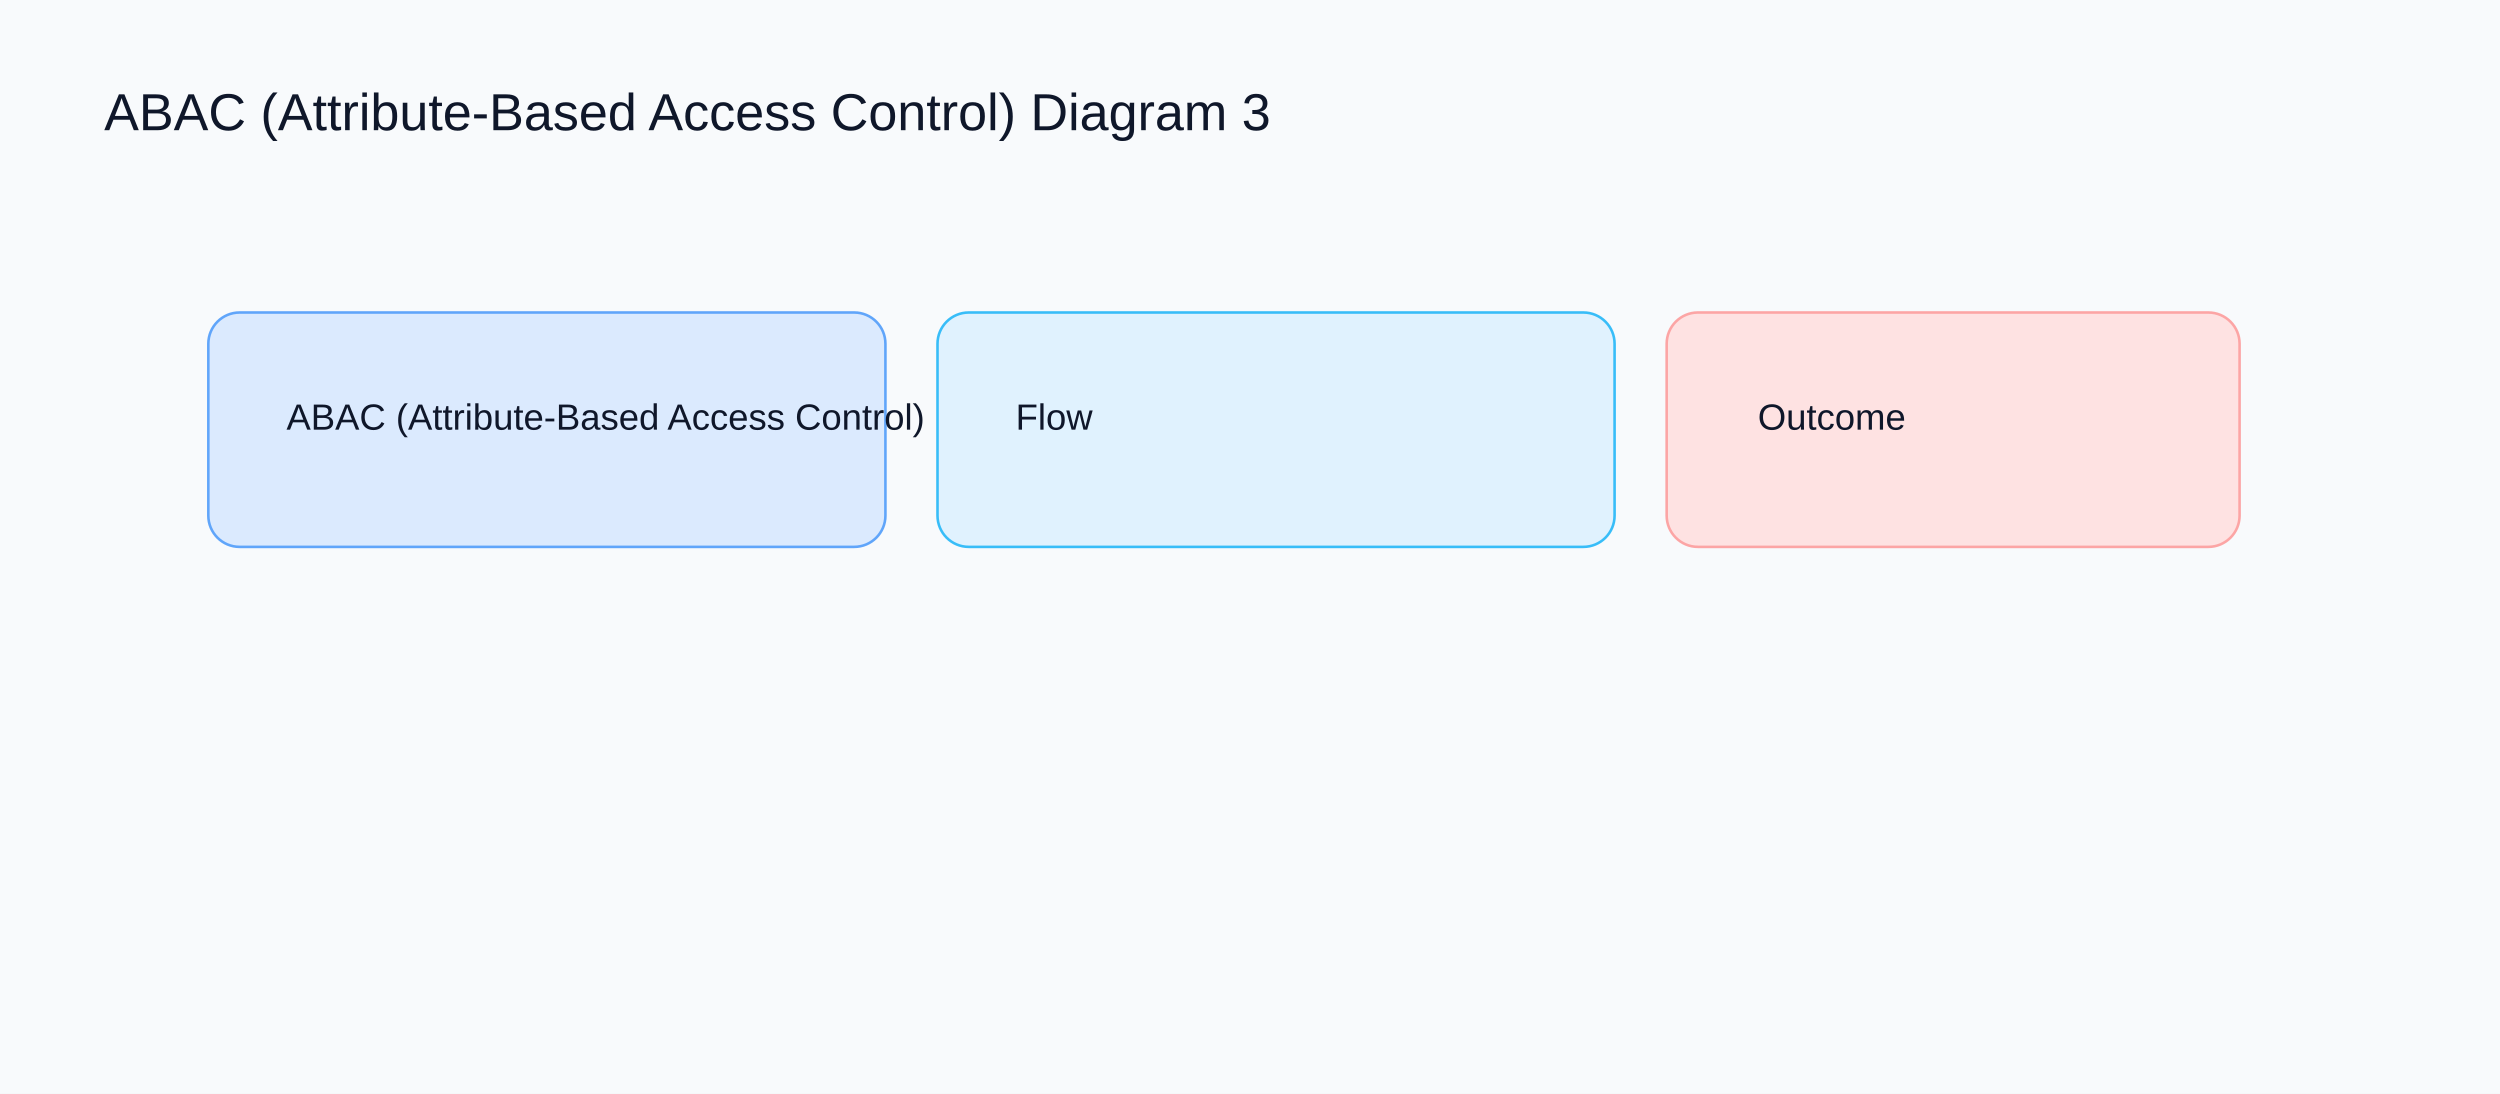
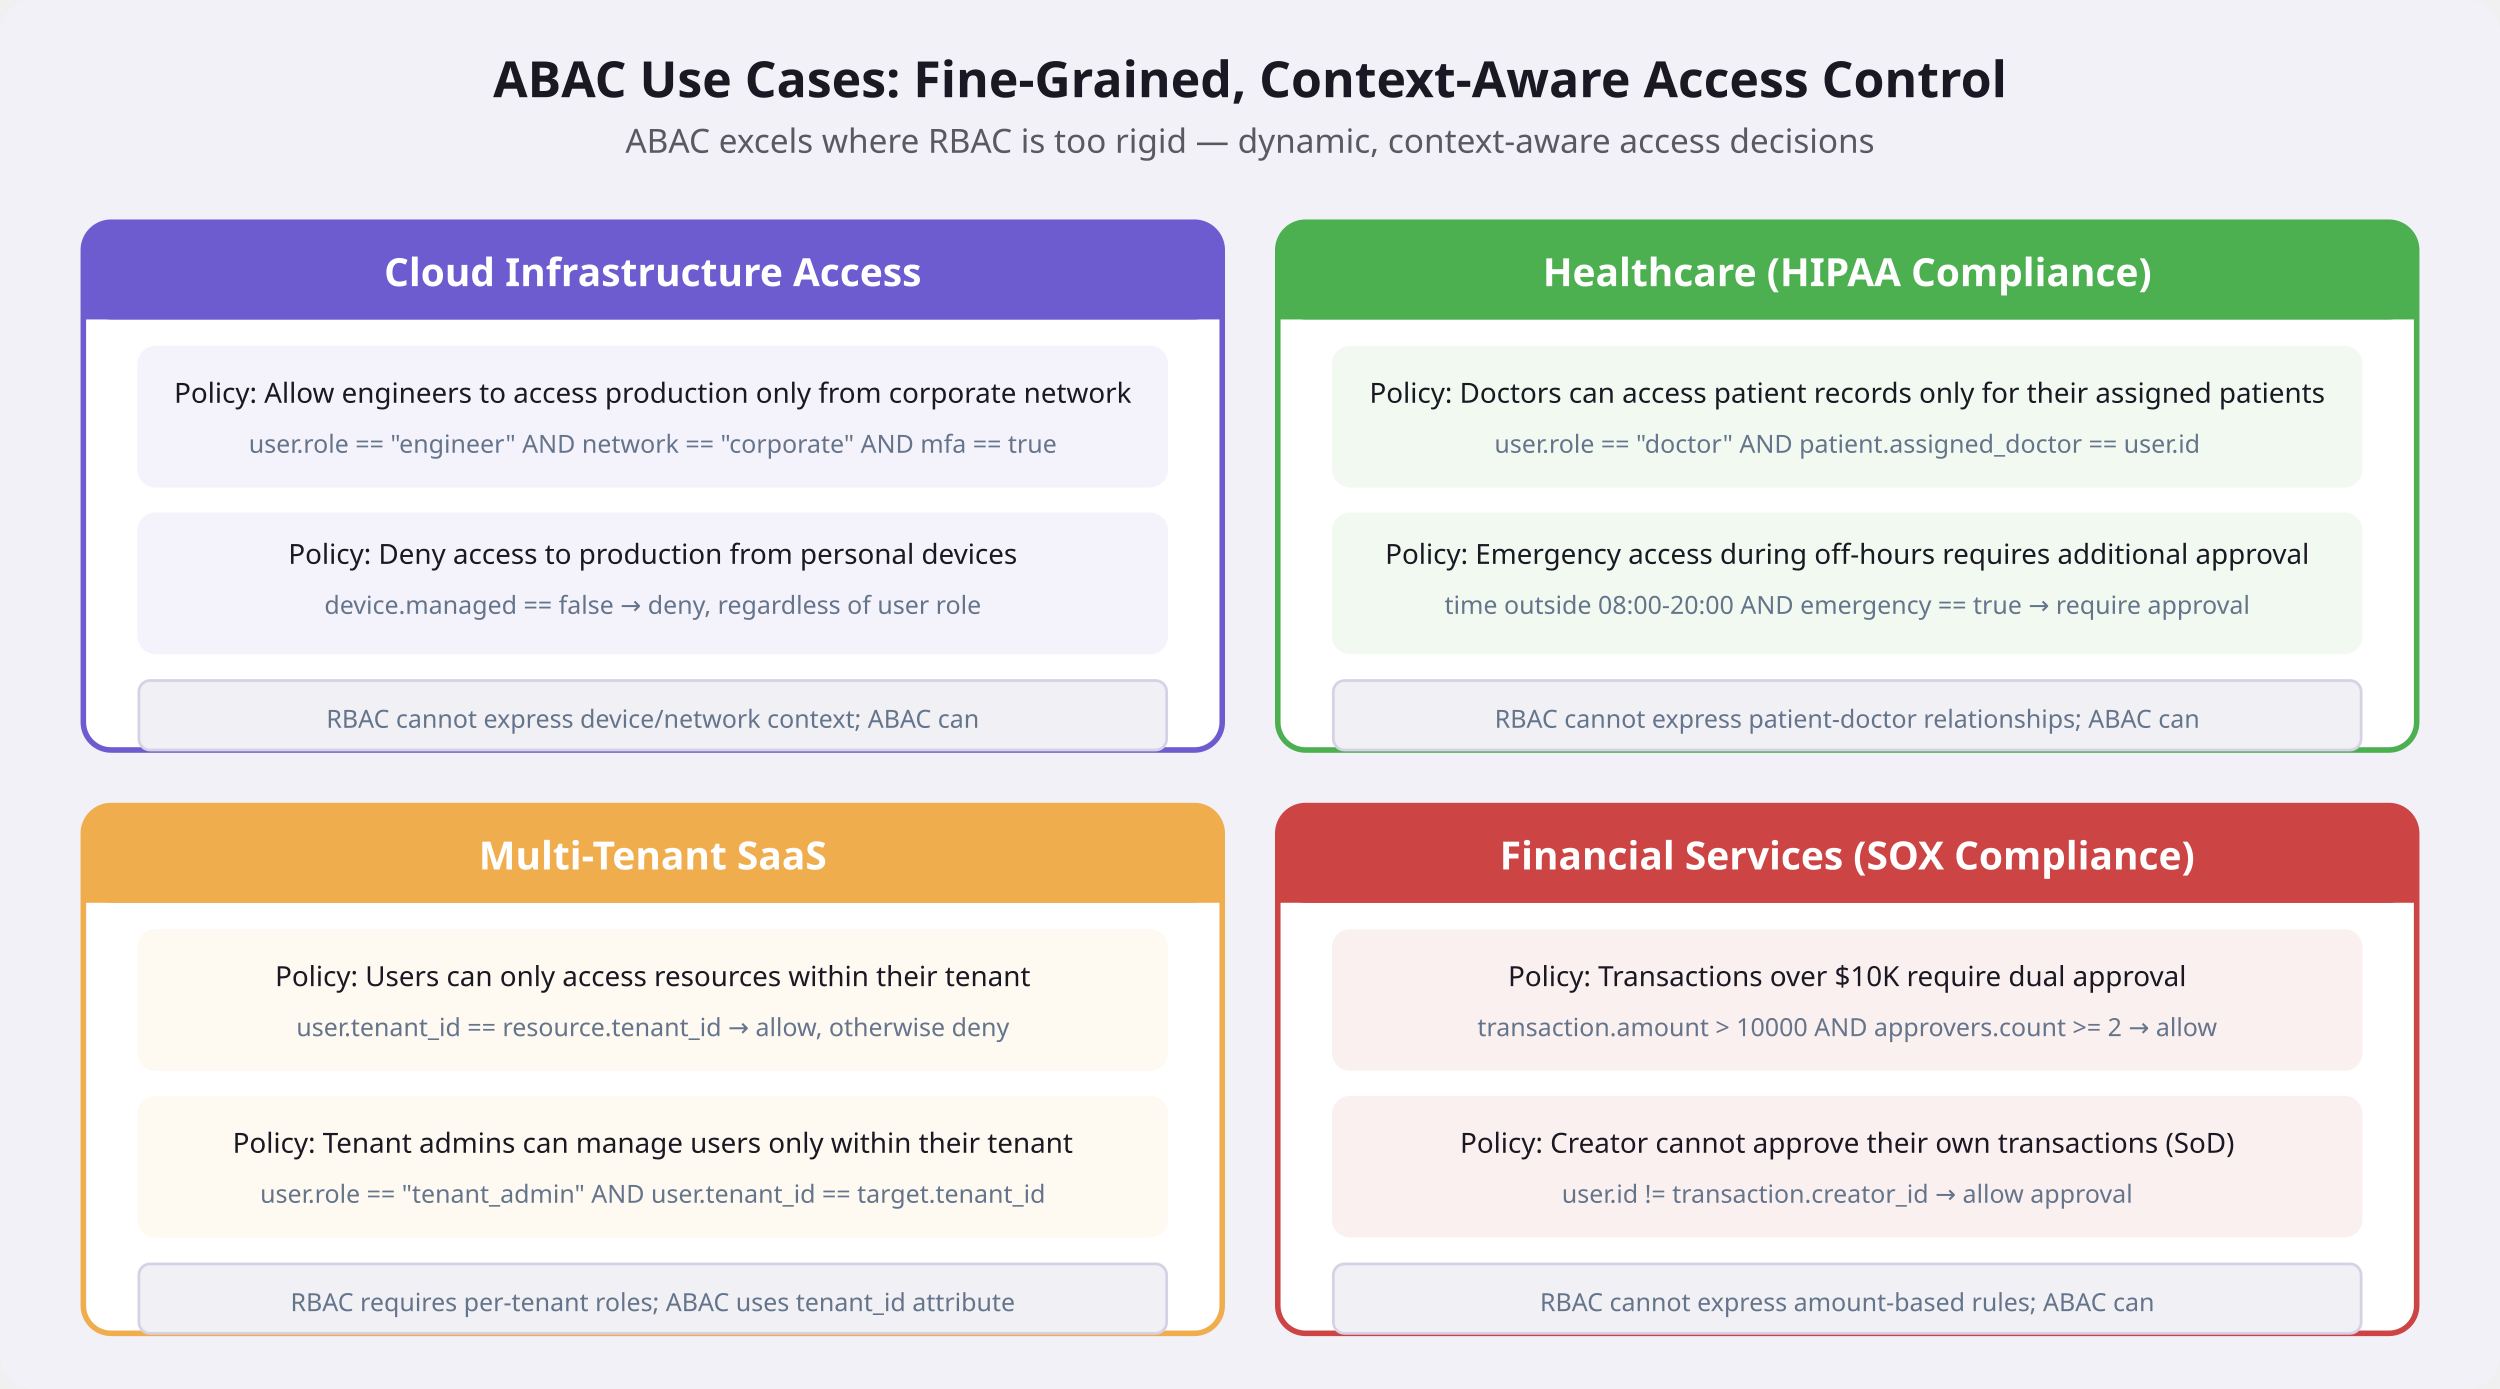
- <svg xmlns="http://www.w3.org/2000/svg" width="960" height="420" viewBox="0 0 960 420">
-   <rect width="960" height="420" fill="#f8fafc" />
-   <text x="40" y="50" font-family="Arial" font-size="20" fill="#0f172a">ABAC (Attribute-Based Access Control) Diagram 3</text>
-   <rect x="80" y="120" width="260" height="90" rx="12" fill="#dbeafe" stroke="#60a5fa" />
-   <text x="110" y="165" font-family="Arial" font-size="14" fill="#0f172a">ABAC (Attribute-Based Access Control)</text>
-   <rect x="360" y="120" width="260" height="90" rx="12" fill="#e0f2fe" stroke="#38bdf8" />
-   <text x="390" y="165" font-family="Arial" font-size="14" fill="#0f172a">Flow</text>
-   <rect x="640" y="120" width="220" height="90" rx="12" fill="#fee2e2" stroke="#fca5a5" />
-   <text x="675" y="165" font-family="Arial" font-size="14" fill="#0f172a">Outcome</text>
+ <svg xmlns="http://www.w3.org/2000/svg" viewBox="0 0 900 500" font-family="system-ui, sans-serif">
+   <rect width="900" height="500" rx="12" fill="#f3f1f8" />
+   <text x="450" y="35" text-anchor="middle" font-size="18" font-weight="700" fill="#1a1822">ABAC Use Cases: Fine-Grained, Context-Aware Access Control</text>
+   <text x="450" y="55" text-anchor="middle" font-size="12" fill="#1a1822" opacity="0.7">ABAC excels where RBAC is too rigid — dynamic, context-aware access decisions</text>
+   <rect x="30" y="80" width="410" height="190" rx="10" fill="#ffffff" stroke="#6d5bd0" stroke-width="2" />
+   <rect x="30" y="80" width="410" height="35" rx="10" fill="#6d5bd0" />
+   <rect x="30" y="105" width="410" height="10" fill="#6d5bd0" />
+   <text x="235" y="103" text-anchor="middle" font-size="14" font-weight="700" fill="#ffffff">Cloud Infrastructure Access</text>
+   <rect x="50" y="125" width="370" height="50" rx="6" fill="#6d5bd0" opacity="0.08" stroke="#6d5bd0" stroke-width="1" />
+   <text x="235" y="145" text-anchor="middle" font-size="10" fill="#1a1822">Policy: Allow engineers to access production only from corporate network</text>
+   <text x="235" y="163" text-anchor="middle" font-size="9" fill="#64748b">user.role == "engineer" AND network == "corporate" AND mfa == true</text>
+   <rect x="50" y="185" width="370" height="50" rx="6" fill="#6d5bd0" opacity="0.08" stroke="#6d5bd0" stroke-width="1" />
+   <text x="235" y="203" text-anchor="middle" font-size="10" fill="#1a1822">Policy: Deny access to production from personal devices</text>
+   <text x="235" y="221" text-anchor="middle" font-size="9" fill="#64748b">device.managed == false → deny, regardless of user role</text>
+   <rect x="50" y="245" width="370" height="25" rx="4" fill="#f0f0f5" stroke="#d7d1e6" stroke-width="1" />
+   <text x="235" y="262" text-anchor="middle" font-size="9" fill="#64748b">RBAC cannot express device/network context; ABAC can</text>
+   <rect x="460" y="80" width="410" height="190" rx="10" fill="#ffffff" stroke="#4caf50" stroke-width="2" />
+   <rect x="460" y="80" width="410" height="35" rx="10" fill="#4caf50" />
+   <rect x="460" y="105" width="410" height="10" fill="#4caf50" />
+   <text x="665" y="103" text-anchor="middle" font-size="14" font-weight="700" fill="#ffffff">Healthcare (HIPAA Compliance)</text>
+   <rect x="480" y="125" width="370" height="50" rx="6" fill="#4caf50" opacity="0.08" stroke="#4caf50" stroke-width="1" />
+   <text x="665" y="145" text-anchor="middle" font-size="10" fill="#1a1822">Policy: Doctors can access patient records only for their assigned patients</text>
+   <text x="665" y="163" text-anchor="middle" font-size="9" fill="#64748b">user.role == "doctor" AND patient.assigned_doctor == user.id</text>
+   <rect x="480" y="185" width="370" height="50" rx="6" fill="#4caf50" opacity="0.08" stroke="#4caf50" stroke-width="1" />
+   <text x="665" y="203" text-anchor="middle" font-size="10" fill="#1a1822">Policy: Emergency access during off-hours requires additional approval</text>
+   <text x="665" y="221" text-anchor="middle" font-size="9" fill="#64748b">time outside 08:00-20:00 AND emergency == true → require approval</text>
+   <rect x="480" y="245" width="370" height="25" rx="4" fill="#f0f0f5" stroke="#d7d1e6" stroke-width="1" />
+   <text x="665" y="262" text-anchor="middle" font-size="9" fill="#64748b">RBAC cannot express patient-doctor relationships; ABAC can</text>
+   <rect x="30" y="290" width="410" height="190" rx="10" fill="#ffffff" stroke="#f0ad4e" stroke-width="2" />
+   <rect x="30" y="290" width="410" height="35" rx="10" fill="#f0ad4e" />
+   <rect x="30" y="315" width="410" height="10" fill="#f0ad4e" />
+   <text x="235" y="313" text-anchor="middle" font-size="14" font-weight="700" fill="#ffffff">Multi-Tenant SaaS</text>
+   <rect x="50" y="335" width="370" height="50" rx="6" fill="#f0ad4e" opacity="0.08" stroke="#f0ad4e" stroke-width="1" />
+   <text x="235" y="355" text-anchor="middle" font-size="10" fill="#1a1822">Policy: Users can only access resources within their tenant</text>
+   <text x="235" y="373" text-anchor="middle" font-size="9" fill="#64748b">user.tenant_id == resource.tenant_id → allow, otherwise deny</text>
+   <rect x="50" y="395" width="370" height="50" rx="6" fill="#f0ad4e" opacity="0.08" stroke="#f0ad4e" stroke-width="1" />
+   <text x="235" y="415" text-anchor="middle" font-size="10" fill="#1a1822">Policy: Tenant admins can manage users only within their tenant</text>
+   <text x="235" y="433" text-anchor="middle" font-size="9" fill="#64748b">user.role == "tenant_admin" AND user.tenant_id == target.tenant_id</text>
+   <rect x="50" y="455" width="370" height="25" rx="4" fill="#f0f0f5" stroke="#d7d1e6" stroke-width="1" />
+   <text x="235" y="472" text-anchor="middle" font-size="9" fill="#64748b">RBAC requires per-tenant roles; ABAC uses tenant_id attribute</text>
+   <rect x="460" y="290" width="410" height="190" rx="10" fill="#ffffff" stroke="#cc4444" stroke-width="2" />
+   <rect x="460" y="290" width="410" height="35" rx="10" fill="#cc4444" />
+   <rect x="460" y="315" width="410" height="10" fill="#cc4444" />
+   <text x="665" y="313" text-anchor="middle" font-size="14" font-weight="700" fill="#ffffff">Financial Services (SOX Compliance)</text>
+   <rect x="480" y="335" width="370" height="50" rx="6" fill="#cc4444" opacity="0.08" stroke="#cc4444" stroke-width="1" />
+   <text x="665" y="355" text-anchor="middle" font-size="10" fill="#1a1822">Policy: Transactions over $10K require dual approval</text>
+   <text x="665" y="373" text-anchor="middle" font-size="9" fill="#64748b">transaction.amount &gt; 10000 AND approvers.count &gt;= 2 → allow</text>
+   <rect x="480" y="395" width="370" height="50" rx="6" fill="#cc4444" opacity="0.08" stroke="#cc4444" stroke-width="1" />
+   <text x="665" y="415" text-anchor="middle" font-size="10" fill="#1a1822">Policy: Creator cannot approve their own transactions (SoD)</text>
+   <text x="665" y="433" text-anchor="middle" font-size="9" fill="#64748b">user.id != transaction.creator_id → allow approval</text>
+   <rect x="480" y="455" width="370" height="25" rx="4" fill="#f0f0f5" stroke="#d7d1e6" stroke-width="1" />
+   <text x="665" y="472" text-anchor="middle" font-size="9" fill="#64748b">RBAC cannot express amount-based rules; ABAC can</text>
</svg>
